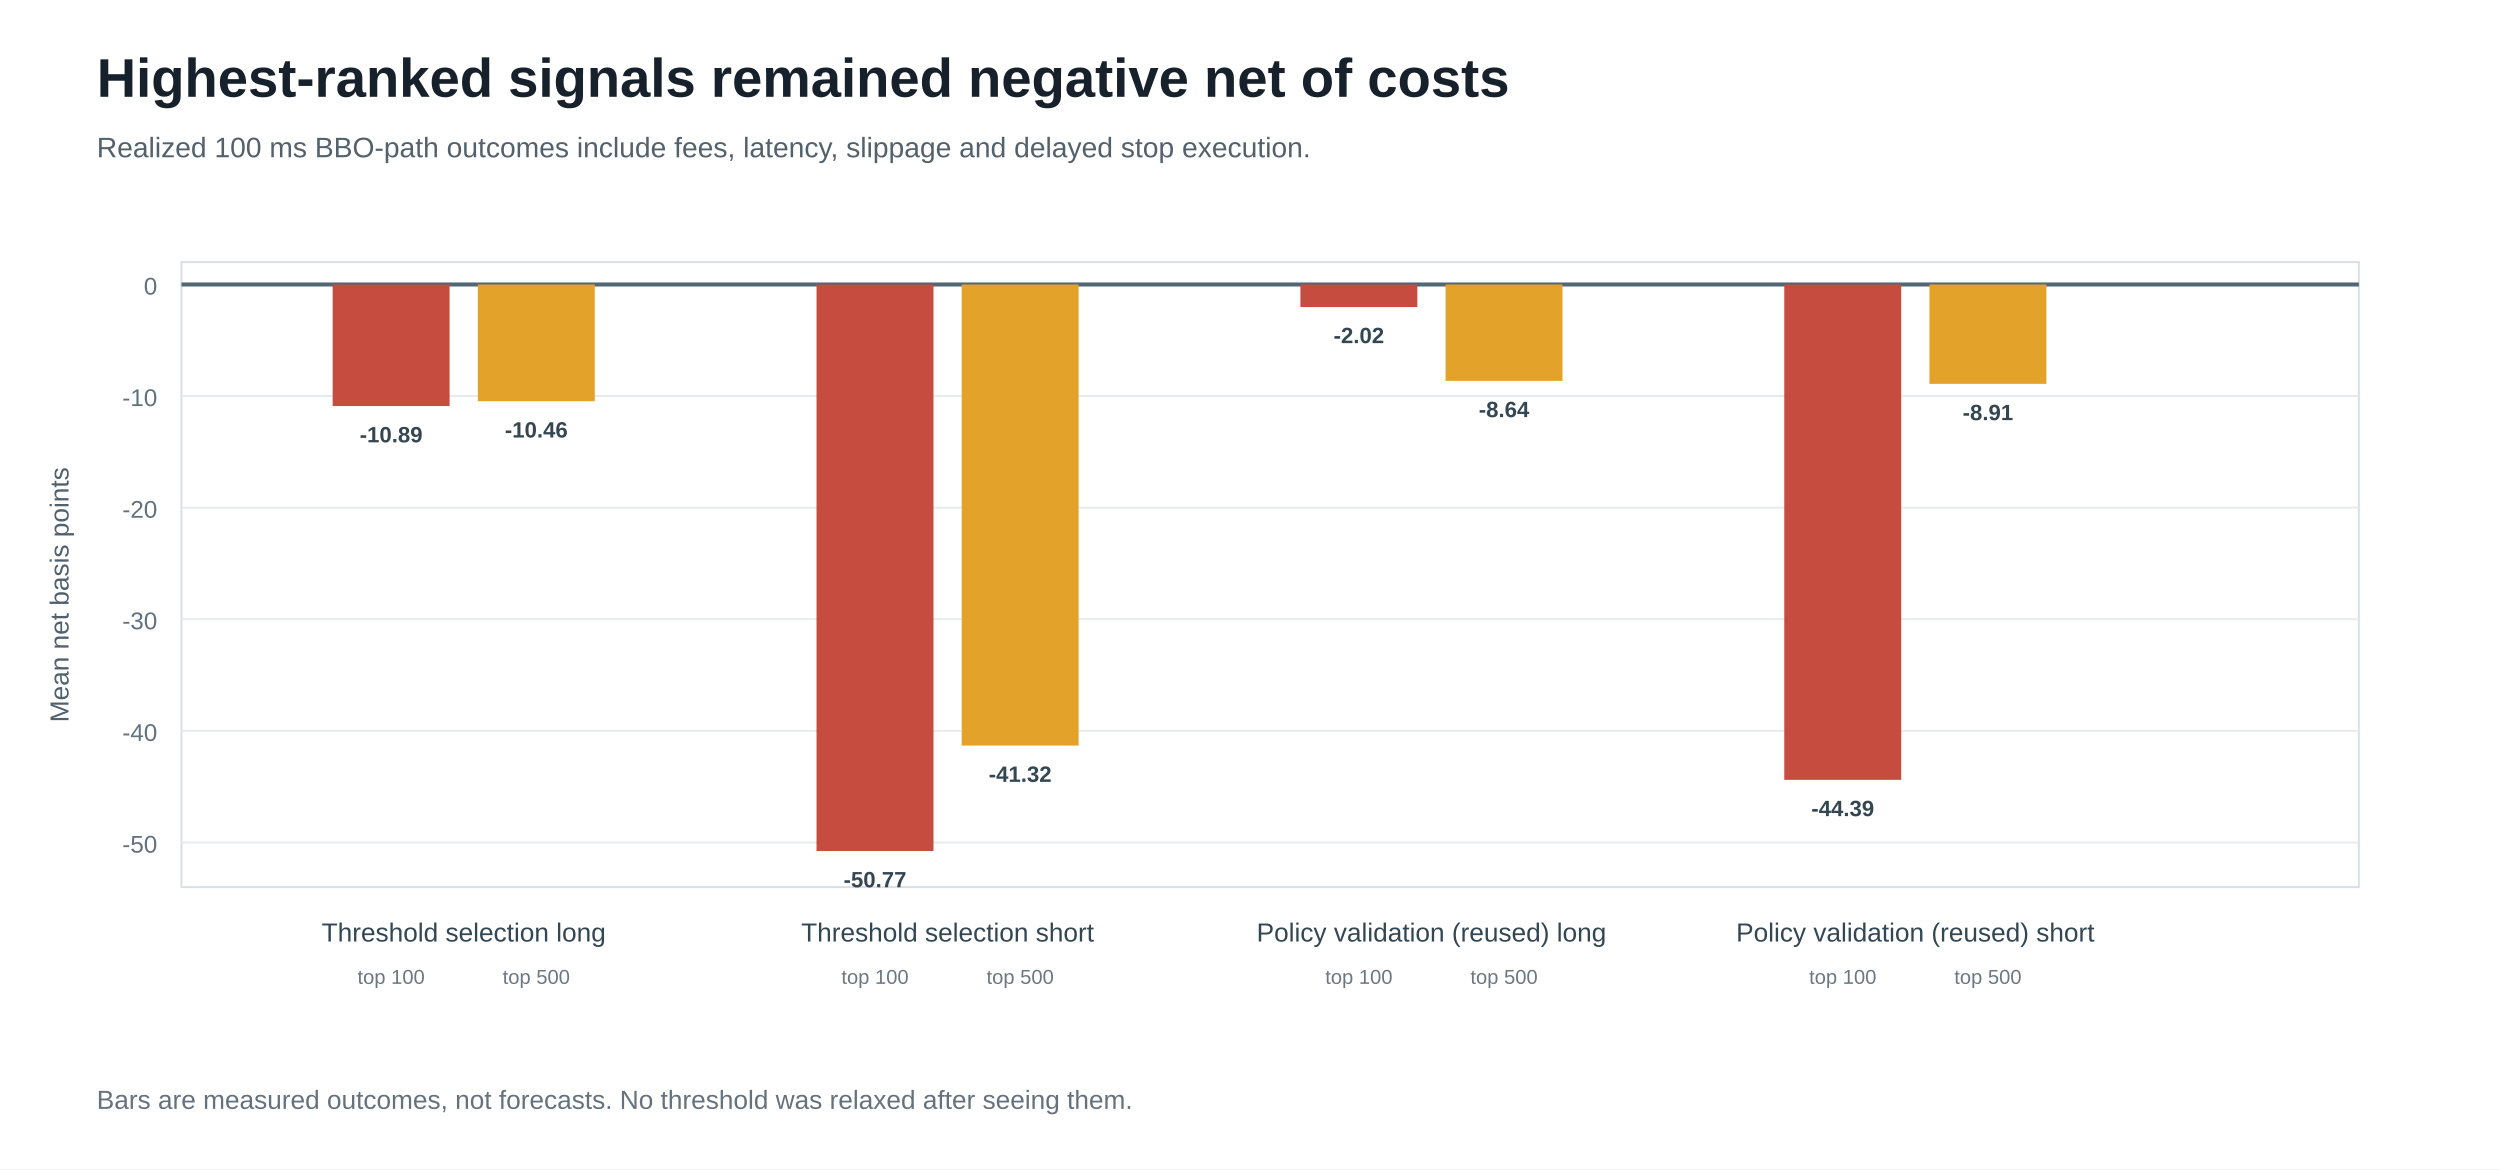
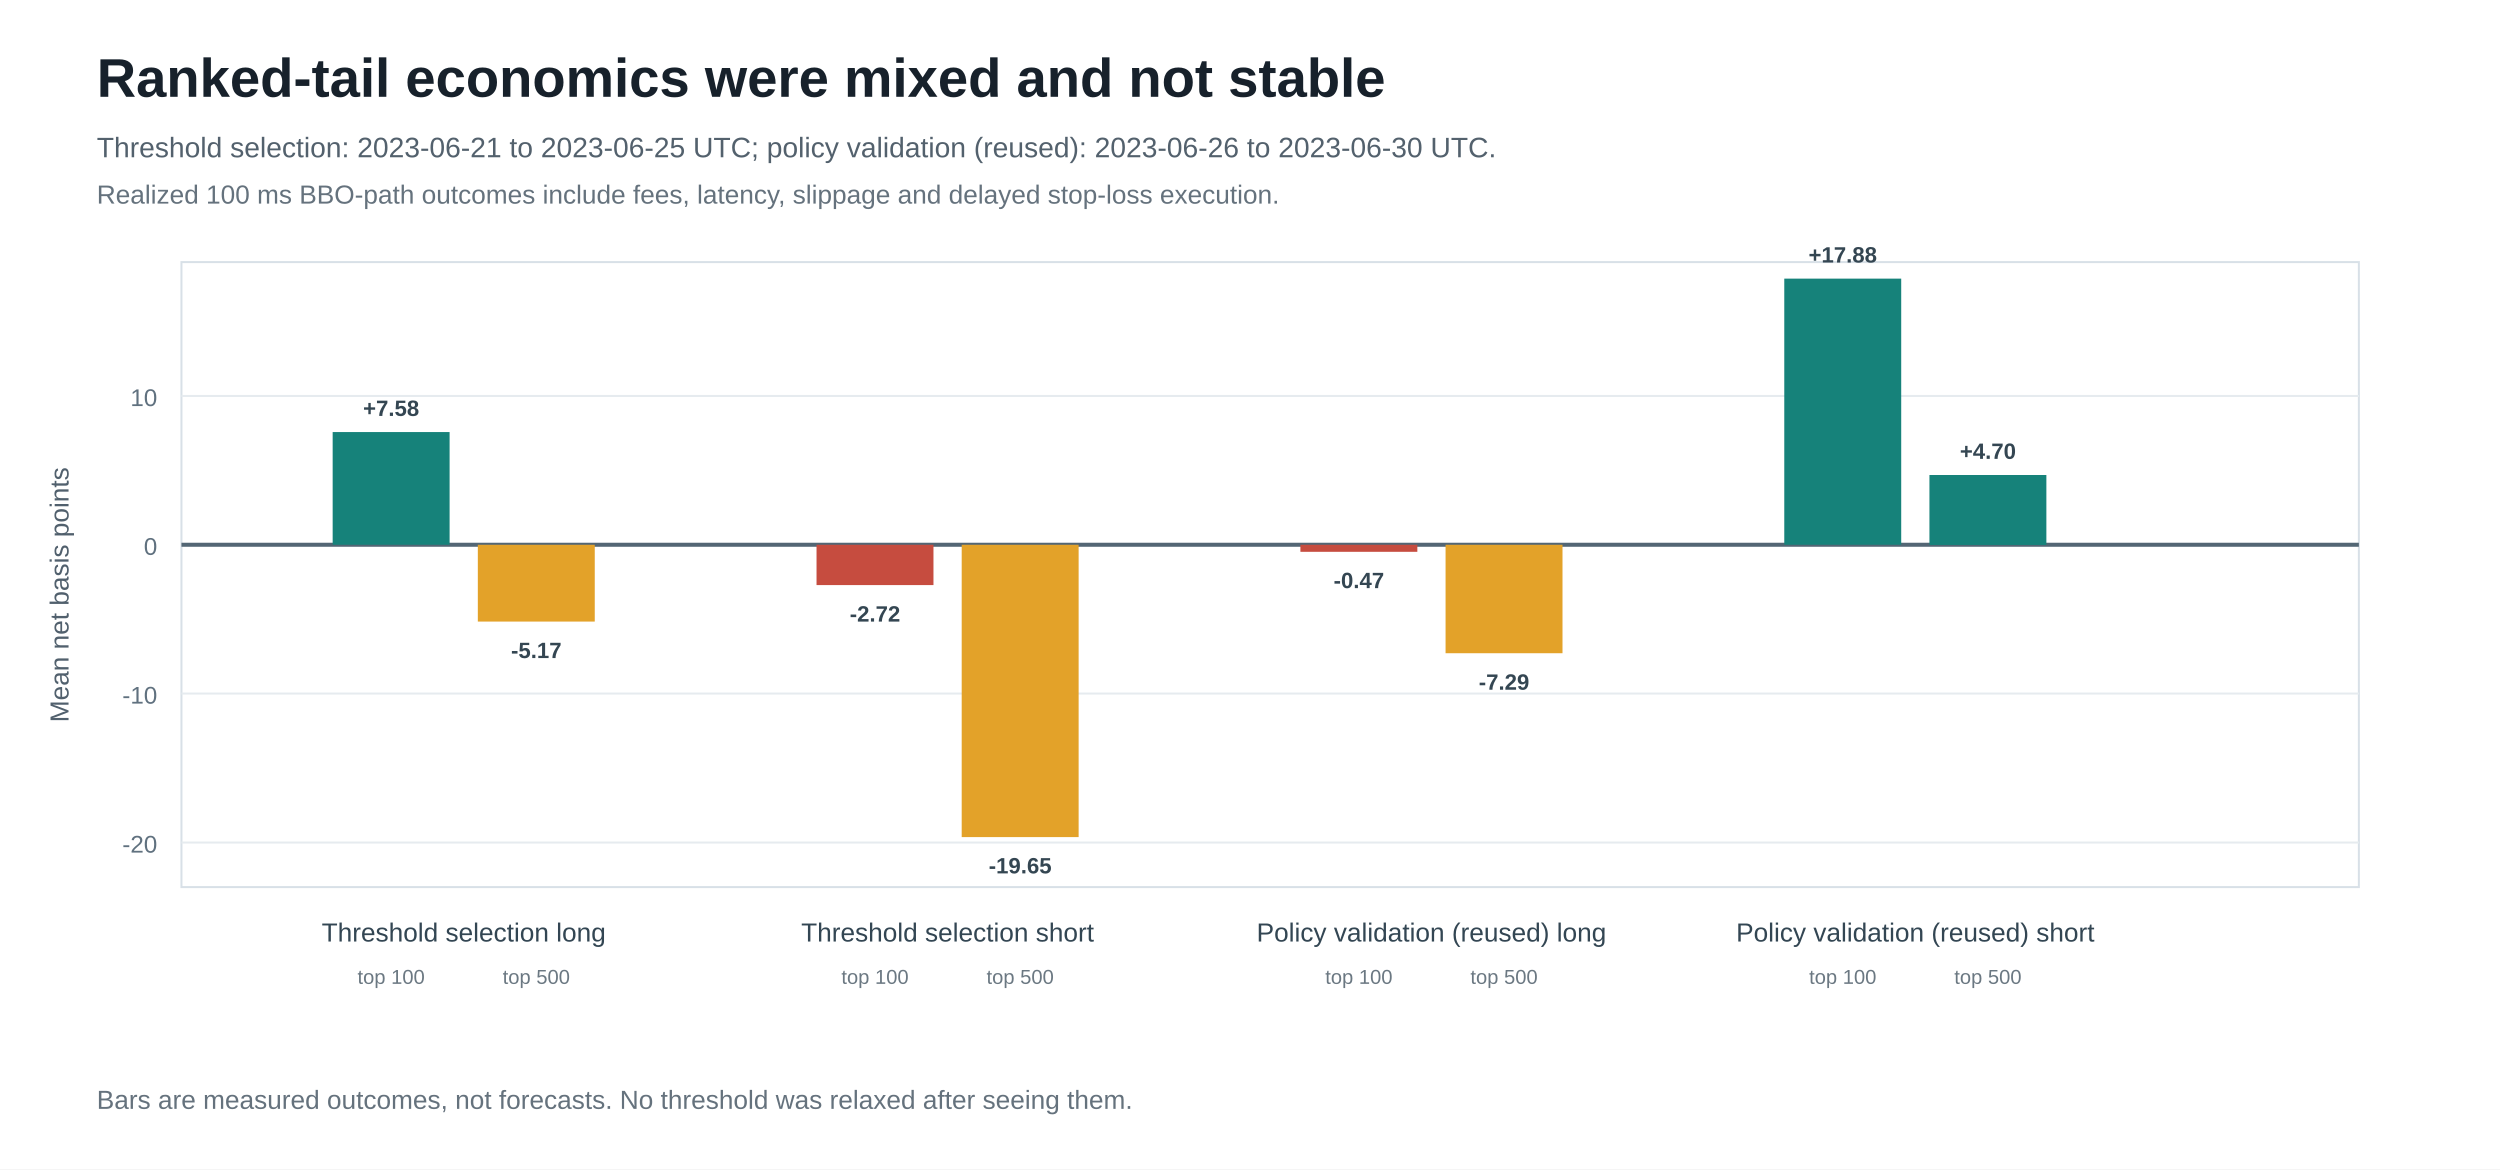
<svg xmlns="http://www.w3.org/2000/svg" width="1240" height="580" viewBox="0 0 1240 580" role="img" aria-labelledby="title desc">
  <rect width="100%" height="100%" fill="#ffffff" />
-   <text x="48" y="48" font-family="Segoe UI, Arial, sans-serif" font-size="27" font-weight="700" fill="#17212b">Highest-ranked signals remained negative net of costs</text>
-   <text x="48" y="78" font-family="Segoe UI, Arial, sans-serif" font-size="14" fill="#53616d">Realized 100 ms BBO-path outcomes include fees, latency, slippage and delayed stop execution.</text>
+   <text x="48" y="48" font-family="Segoe UI, Arial, sans-serif" font-size="27" font-weight="700" fill="#17212b">Ranked-tail economics were mixed and not stable</text>
+   <text x="48" y="78" font-family="Segoe UI, Arial, sans-serif" font-size="14" fill="#53616d">Threshold selection: 2023-06-21 to 2023-06-25 UTC; policy validation (reused): 2023-06-26 to 2023-06-30 UTC.</text>
+   <text x="48" y="101" font-family="Segoe UI, Arial, sans-serif" font-size="13" fill="#65727d">Realized 100 ms BBO-path outcomes include fees, latency, slippage and delayed stop-loss execution.</text>
  <rect x="90" y="130" width="1080" height="310" fill="#ffffff" stroke="#d8e0e7" />
  <line x1="90" y1="417.9" x2="1170" y2="417.9" stroke="#e6ebef" stroke-width="1" />
-   <text x="78" y="422.9" text-anchor="end" font-family="Segoe UI, Arial, sans-serif" font-size="12" fill="#60717f">-50</text>
-   <line x1="90" y1="362.5" x2="1170" y2="362.5" stroke="#e6ebef" stroke-width="1" />
-   <text x="78" y="367.5" text-anchor="end" font-family="Segoe UI, Arial, sans-serif" font-size="12" fill="#60717f">-40</text>
-   <line x1="90" y1="307.1" x2="1170" y2="307.1" stroke="#e6ebef" stroke-width="1" />
-   <text x="78" y="312.1" text-anchor="end" font-family="Segoe UI, Arial, sans-serif" font-size="12" fill="#60717f">-30</text>
-   <line x1="90" y1="251.8" x2="1170" y2="251.8" stroke="#e6ebef" stroke-width="1" />
-   <text x="78" y="256.8" text-anchor="end" font-family="Segoe UI, Arial, sans-serif" font-size="12" fill="#60717f">-20</text>
+   <text x="78" y="422.9" text-anchor="end" font-family="Segoe UI, Arial, sans-serif" font-size="12" fill="#60717f">-20</text>
+   <line x1="90" y1="344.0" x2="1170" y2="344.0" stroke="#e6ebef" stroke-width="1" />
+   <text x="78" y="349.0" text-anchor="end" font-family="Segoe UI, Arial, sans-serif" font-size="12" fill="#60717f">-10</text>
+   <line x1="90" y1="270.2" x2="1170" y2="270.2" stroke="#536674" stroke-width="2" />
+   <text x="78" y="275.2" text-anchor="end" font-family="Segoe UI, Arial, sans-serif" font-size="12" fill="#60717f">0</text>
  <line x1="90" y1="196.4" x2="1170" y2="196.4" stroke="#e6ebef" stroke-width="1" />
-   <text x="78" y="201.4" text-anchor="end" font-family="Segoe UI, Arial, sans-serif" font-size="12" fill="#60717f">-10</text>
-   <line x1="90" y1="141.1" x2="1170" y2="141.1" stroke="#536674" stroke-width="2" />
-   <text x="78" y="146.1" text-anchor="end" font-family="Segoe UI, Arial, sans-serif" font-size="12" fill="#60717f">0</text>
-   <rect x="165.0" y="141.1" width="58" height="60.3" fill="#c64c3f" />
-   <text x="194.0" y="219.4" text-anchor="middle" font-family="Segoe UI, Arial, sans-serif" font-size="11" font-weight="700" fill="#344652">-10.89</text>
+   <text x="78" y="201.4" text-anchor="end" font-family="Segoe UI, Arial, sans-serif" font-size="12" fill="#60717f">10</text>
+   <rect x="165.0" y="214.3" width="58" height="55.9" fill="#16827a" />
+   <text x="194.0" y="206.3" text-anchor="middle" font-family="Segoe UI, Arial, sans-serif" font-size="11" font-weight="700" fill="#344652">+7.58</text>
  <text x="194.0" y="488" text-anchor="middle" font-family="Segoe UI, Arial, sans-serif" font-size="10" fill="#6b7882">top 100</text>
-   <rect x="237.0" y="141.1" width="58" height="57.9" fill="#e3a229" />
-   <text x="266.0" y="217.0" text-anchor="middle" font-family="Segoe UI, Arial, sans-serif" font-size="11" font-weight="700" fill="#344652">-10.46</text>
+   <rect x="237.0" y="270.2" width="58" height="38.1" fill="#e3a229" />
+   <text x="266.0" y="326.4" text-anchor="middle" font-family="Segoe UI, Arial, sans-serif" font-size="11" font-weight="700" fill="#344652">-5.17</text>
  <text x="266.0" y="488" text-anchor="middle" font-family="Segoe UI, Arial, sans-serif" font-size="10" fill="#6b7882">top 500</text>
  <text x="230.0" y="467" text-anchor="middle" font-family="Segoe UI, Arial, sans-serif" font-size="13" fill="#334653">Threshold selection long</text>
-   <rect x="405.0" y="141.1" width="58" height="281.0" fill="#c64c3f" />
-   <text x="434.0" y="440.1" text-anchor="middle" font-family="Segoe UI, Arial, sans-serif" font-size="11" font-weight="700" fill="#344652">-50.77</text>
+   <rect x="405.0" y="270.2" width="58" height="20.0" fill="#c64c3f" />
+   <text x="434.0" y="308.3" text-anchor="middle" font-family="Segoe UI, Arial, sans-serif" font-size="11" font-weight="700" fill="#344652">-2.72</text>
  <text x="434.0" y="488" text-anchor="middle" font-family="Segoe UI, Arial, sans-serif" font-size="10" fill="#6b7882">top 100</text>
-   <rect x="477.0" y="141.1" width="58" height="228.7" fill="#e3a229" />
-   <text x="506.0" y="387.8" text-anchor="middle" font-family="Segoe UI, Arial, sans-serif" font-size="11" font-weight="700" fill="#344652">-41.32</text>
+   <rect x="477.0" y="270.2" width="58" height="145.0" fill="#e3a229" />
+   <text x="506.0" y="433.2" text-anchor="middle" font-family="Segoe UI, Arial, sans-serif" font-size="11" font-weight="700" fill="#344652">-19.65</text>
  <text x="506.0" y="488" text-anchor="middle" font-family="Segoe UI, Arial, sans-serif" font-size="10" fill="#6b7882">top 500</text>
  <text x="470.0" y="467" text-anchor="middle" font-family="Segoe UI, Arial, sans-serif" font-size="13" fill="#334653">Threshold selection short</text>
-   <rect x="645.0" y="141.1" width="58" height="11.2" fill="#c64c3f" />
-   <text x="674.0" y="170.2" text-anchor="middle" font-family="Segoe UI, Arial, sans-serif" font-size="11" font-weight="700" fill="#344652">-2.02</text>
+   <rect x="645.0" y="270.2" width="58" height="3.5" fill="#c64c3f" />
+   <text x="674.0" y="291.7" text-anchor="middle" font-family="Segoe UI, Arial, sans-serif" font-size="11" font-weight="700" fill="#344652">-0.47</text>
  <text x="674.0" y="488" text-anchor="middle" font-family="Segoe UI, Arial, sans-serif" font-size="10" fill="#6b7882">top 100</text>
-   <rect x="717.0" y="141.1" width="58" height="47.8" fill="#e3a229" />
-   <text x="746.0" y="206.9" text-anchor="middle" font-family="Segoe UI, Arial, sans-serif" font-size="11" font-weight="700" fill="#344652">-8.64</text>
+   <rect x="717.0" y="270.2" width="58" height="53.8" fill="#e3a229" />
+   <text x="746.0" y="342.1" text-anchor="middle" font-family="Segoe UI, Arial, sans-serif" font-size="11" font-weight="700" fill="#344652">-7.29</text>
  <text x="746.0" y="488" text-anchor="middle" font-family="Segoe UI, Arial, sans-serif" font-size="10" fill="#6b7882">top 500</text>
  <text x="710.0" y="467" text-anchor="middle" font-family="Segoe UI, Arial, sans-serif" font-size="13" fill="#334653">Policy validation (reused) long</text>
-   <rect x="885.0" y="141.1" width="58" height="245.7" fill="#c64c3f" />
-   <text x="914.0" y="404.8" text-anchor="middle" font-family="Segoe UI, Arial, sans-serif" font-size="11" font-weight="700" fill="#344652">-44.39</text>
+   <rect x="885.0" y="138.2" width="58" height="132.0" fill="#16827a" />
+   <text x="914.0" y="130.2" text-anchor="middle" font-family="Segoe UI, Arial, sans-serif" font-size="11" font-weight="700" fill="#344652">+17.88</text>
  <text x="914.0" y="488" text-anchor="middle" font-family="Segoe UI, Arial, sans-serif" font-size="10" fill="#6b7882">top 100</text>
-   <rect x="957.0" y="141.1" width="58" height="49.3" fill="#e3a229" />
-   <text x="986.0" y="208.4" text-anchor="middle" font-family="Segoe UI, Arial, sans-serif" font-size="11" font-weight="700" fill="#344652">-8.91</text>
+   <rect x="957.0" y="235.6" width="58" height="34.7" fill="#16827a" />
+   <text x="986.0" y="227.6" text-anchor="middle" font-family="Segoe UI, Arial, sans-serif" font-size="11" font-weight="700" fill="#344652">+4.70</text>
  <text x="986.0" y="488" text-anchor="middle" font-family="Segoe UI, Arial, sans-serif" font-size="10" fill="#6b7882">top 500</text>
  <text x="950.0" y="467" text-anchor="middle" font-family="Segoe UI, Arial, sans-serif" font-size="13" fill="#334653">Policy validation (reused) short</text>
  <text x="34" y="295" transform="rotate(-90 34 295)" text-anchor="middle" font-family="Segoe UI, Arial, sans-serif" font-size="13" fill="#51606d">Mean net basis points</text>
  <text x="48" y="550" font-family="Segoe UI, Arial, sans-serif" font-size="13" fill="#65727d">Bars are measured outcomes, not forecasts. No threshold was relaxed after seeing them.</text>
</svg>
